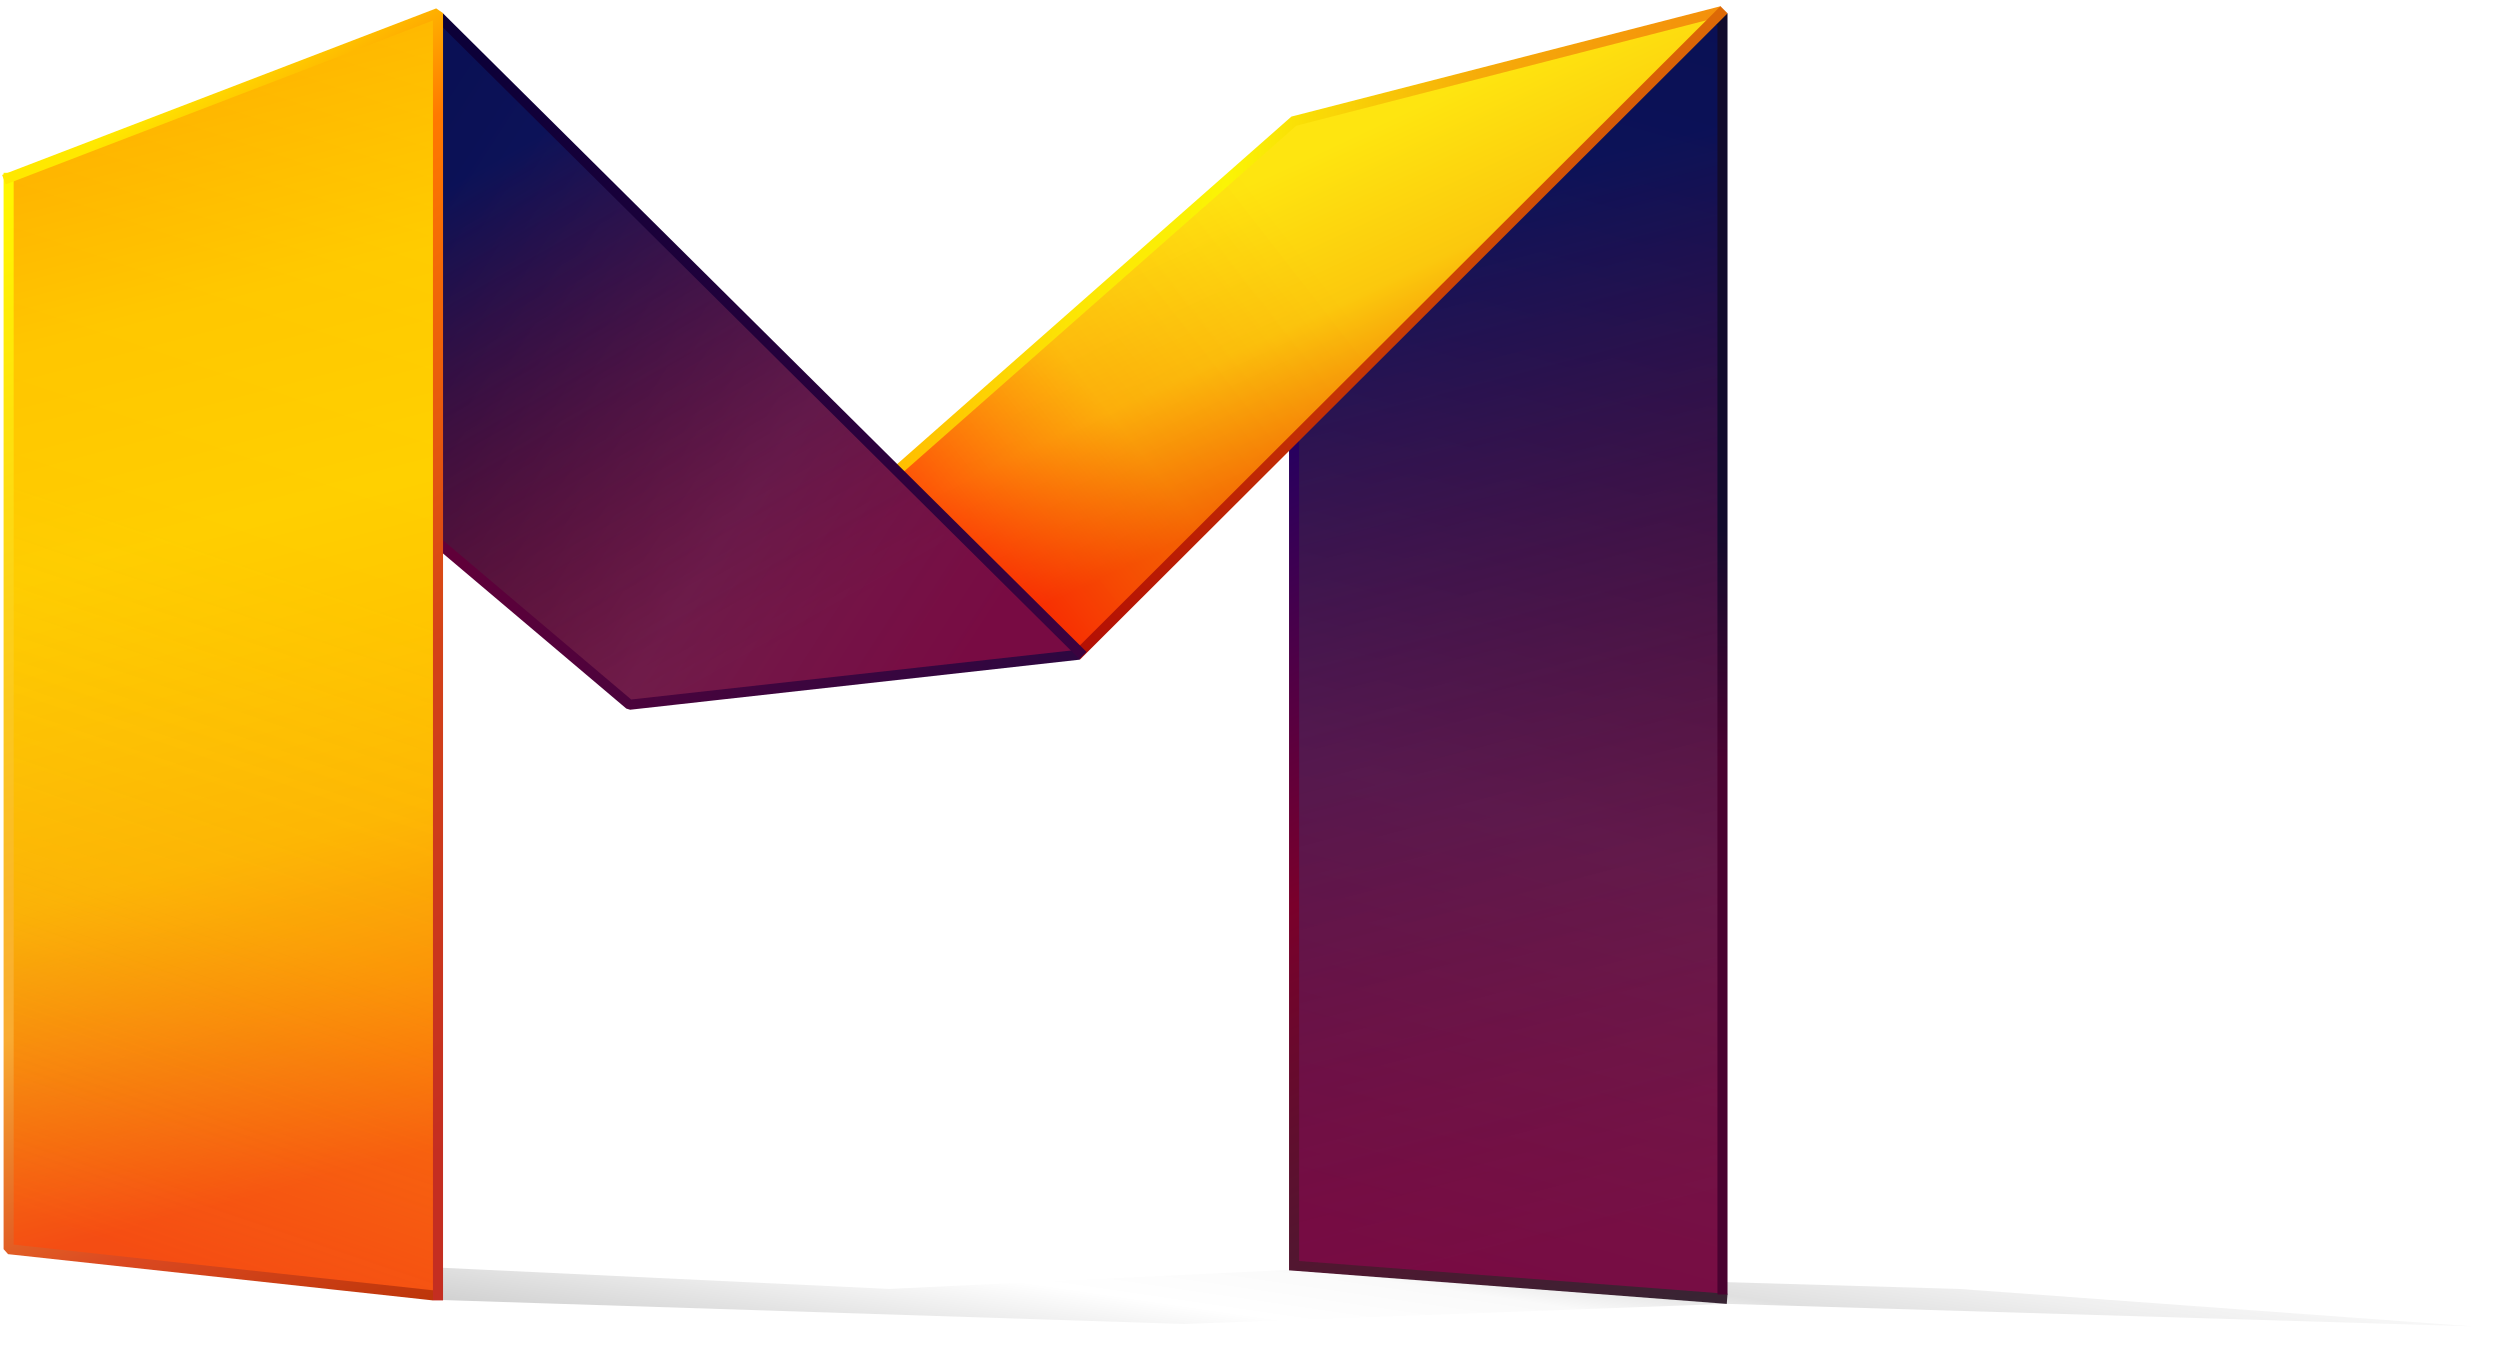
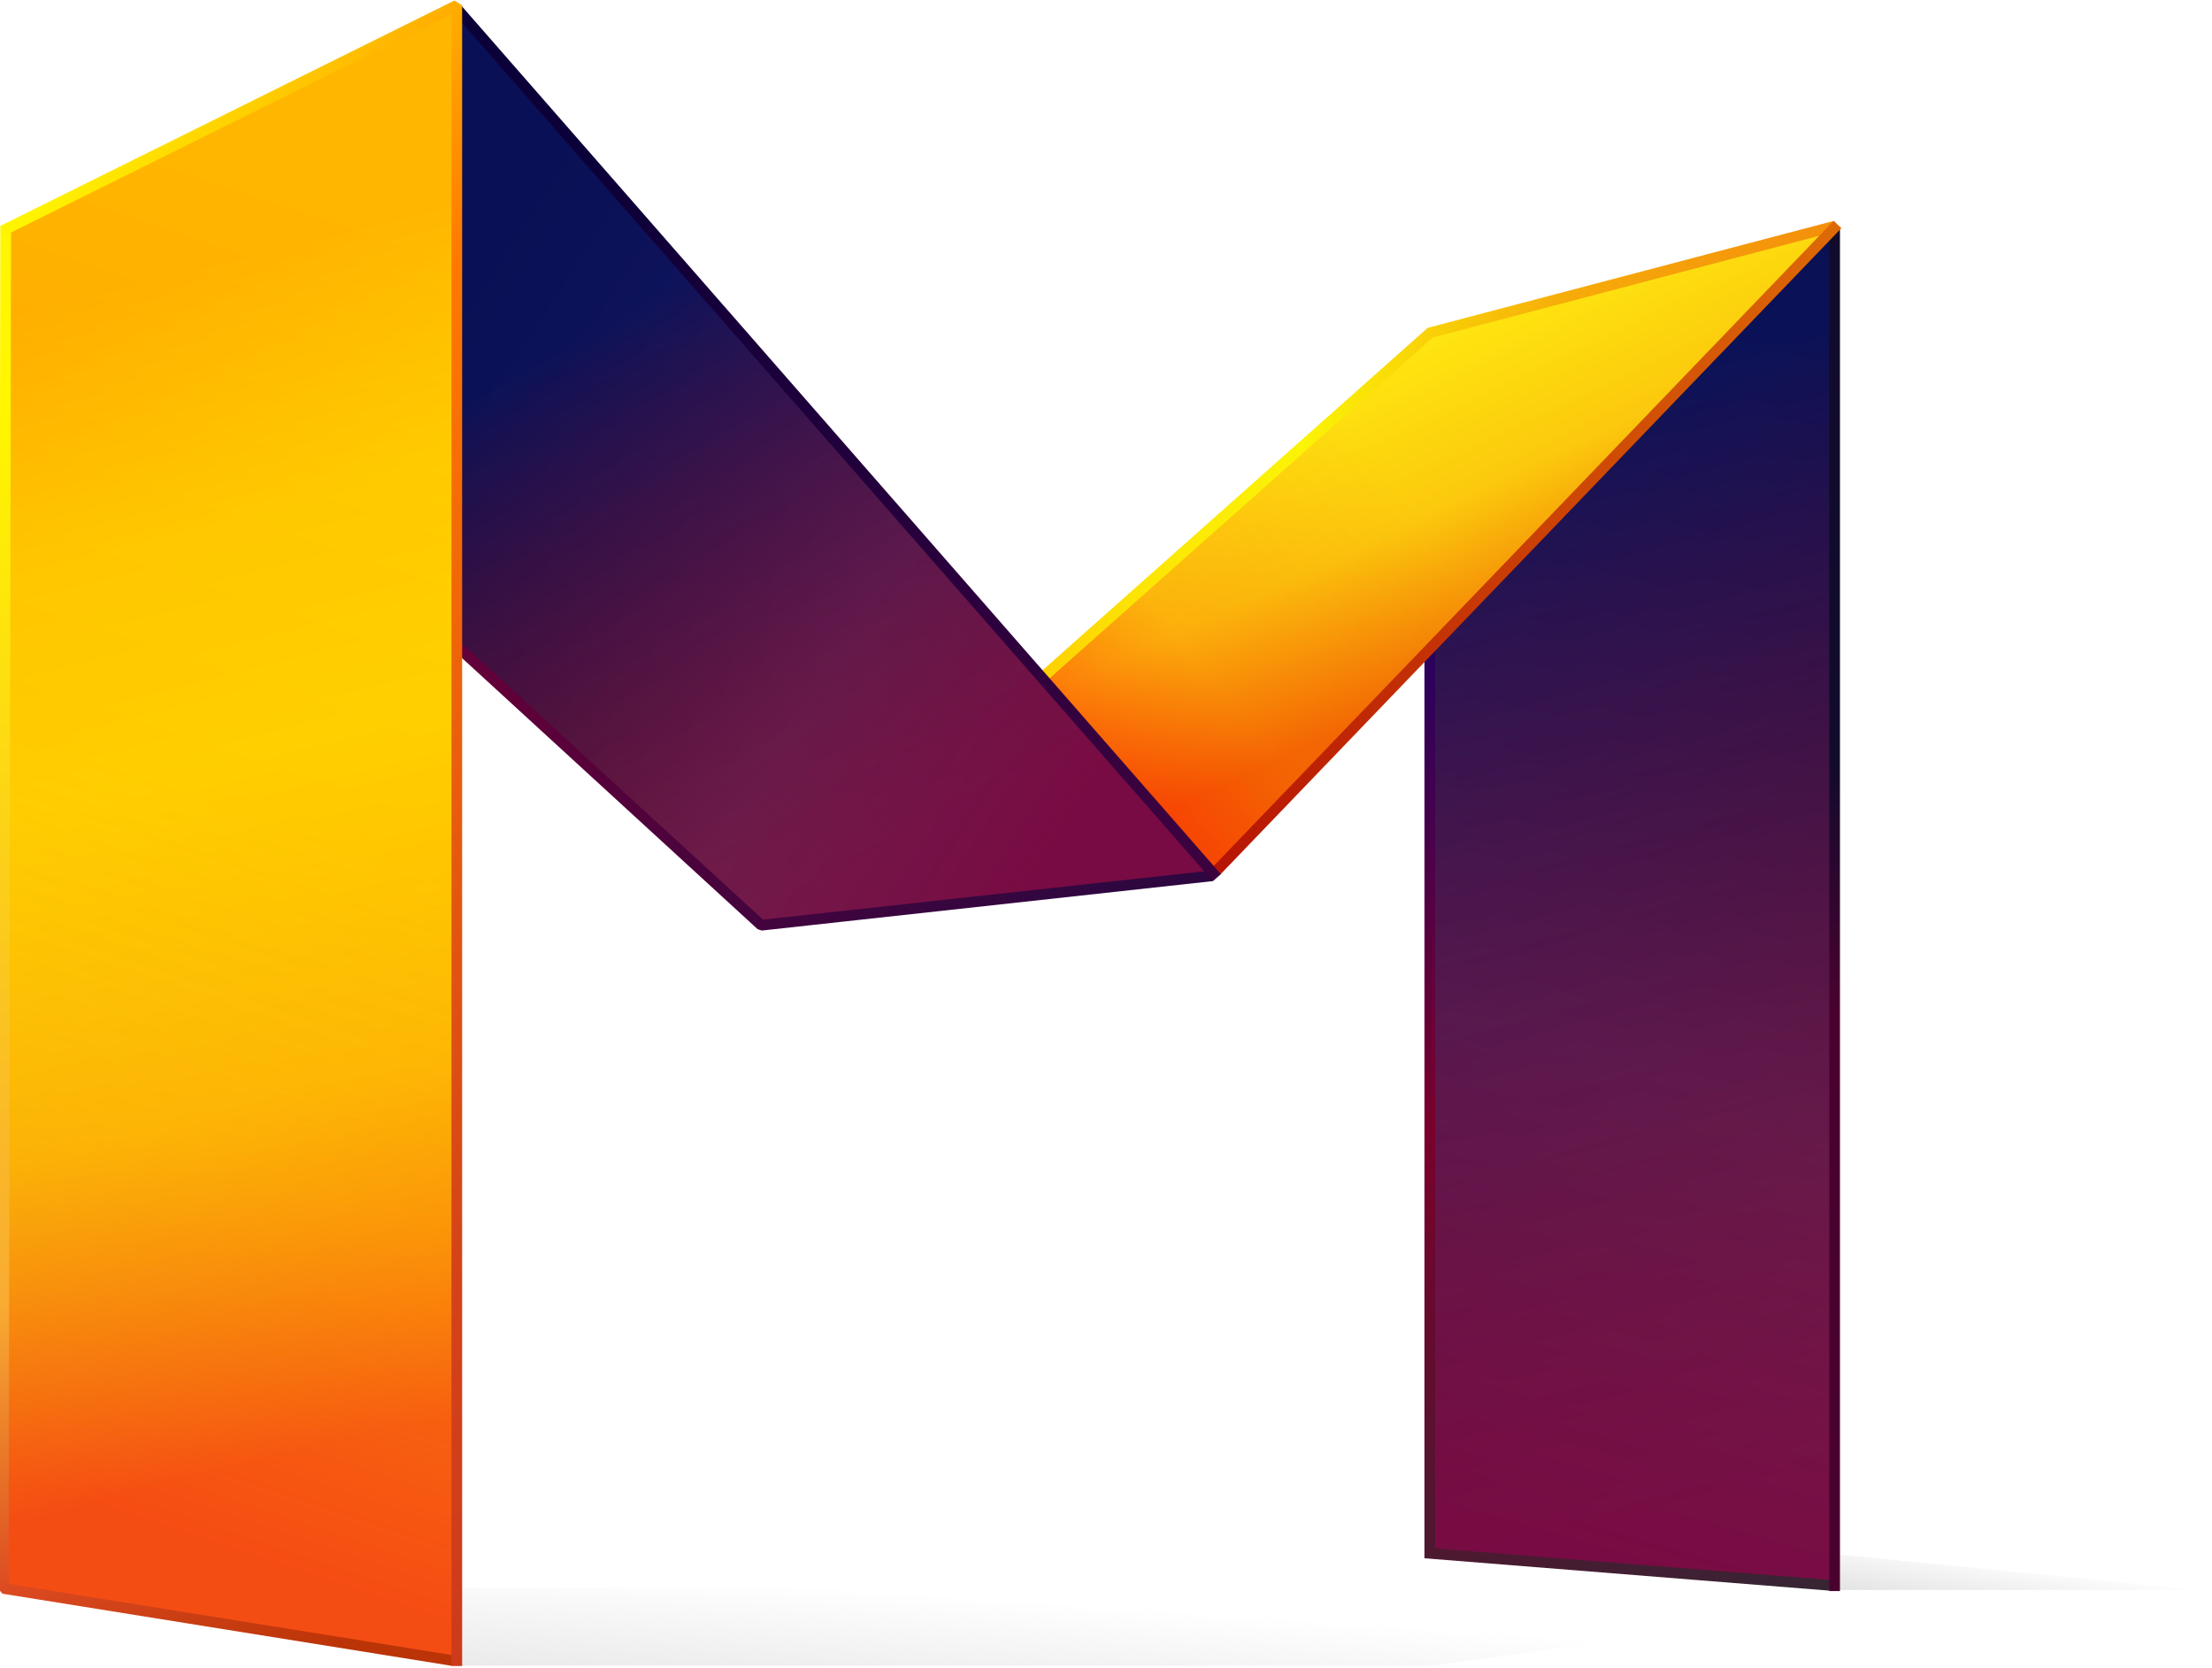
- <svg xmlns="http://www.w3.org/2000/svg" width="100%" height="100%" viewBox="0 0 2067 1123" version="1.1" xml:space="preserve" style="fill-rule:evenodd;clip-rule:evenodd;stroke-linecap:square;stroke-miterlimit:1.414;">
-   <g transform="matrix(1,0,0,1,-1032.42,-682.139)">
-     <g id="Shadow">
-       <path d="M1394.16,1756.89L2011.17,1776.81L2459.54,1760.16L3076.76,1778.77L2652.23,1747.84L2102.51,1731.83L1767.66,1747.84L1040.26,1713.38L1394.16,1756.89Z" style="fill:url(#_Linear1);" />
+ <svg xmlns="http://www.w3.org/2000/svg" width="100%" height="100%" viewBox="0 0 1725 1300" version="1.1" xml:space="preserve" style="fill-rule:evenodd;clip-rule:evenodd;stroke-linecap:square;stroke-miterlimit:1.414;">
+   <g id="Shadow">
+     <g transform="matrix(1,0,0,1,-1055.02,-399.804)">
+       <path d="M1412.51,1698.6L2171.66,1698.6L2618.1,1638.15L2171.66,1613.66L1893.84,1638.15L1059.63,1638.15" style="fill:url(#_Linear1);" />
+     </g>
+     <g transform="matrix(1,0,0,1,17.4258,-458.807)">
+       <path d="M1417.18,1698.58L1698.03,1698.58L1389.67,1668.35L1102.55,1668.35" style="fill:url(#_Linear2);" />
    </g>
  </g>
  <g id="Filled Planes" transform="matrix(1,0,0,1,-849.917,-607.69)">
    <g id="Right Plane (Layer) (Layer)">
-       <g transform="matrix(1,0,0,1,-1032.42,-682.139)">
-         <path d="M2952.58,1391.68L2952.58,2336.01L3306.56,2362.01L3306.56,1299.6L2952.58,1391.68Z" style="fill:url(#_Linear2);" />
+       <g transform="matrix(1,0,0,1,-1032.43,-528.775)">
+         <path d="M2998.33,1396.18L2998.33,2348.38L3312.45,2373.62L3312.45,1314.7L2998.33,1396.18Z" style="fill:url(#_Linear3);" />
      </g>
-       <g transform="matrix(1,0,0,1,-1032.42,-682.139)">
-         <path d="M2952.58,1391.46L2952.58,2336.01L3306.56,2362.01L3306.56,1309.1L2952.58,1391.46Z" style="fill:url(#_Linear3);" />
+       <g transform="matrix(1,0,0,1,-1032.43,-528.775)">
+         <path d="M2998.12,1396.45L2998.12,2347.4L3312.94,2372.99L3312.94,1314.4L2998.12,1396.45Z" style="fill:url(#_Linear4);" />
      </g>
    </g>
    <g id="Right Middle Plane">
-       <g transform="matrix(1,0,0,1,-1032.42,-682.139)">
-         <path d="M2953.58,1390.37L2403.91,1871.95L2775.49,1830.53L3306.43,1299.54L2953.58,1390.37Z" style="fill:url(#_Linear4);" />
+       <g transform="matrix(1,0,0,1,-1032.43,-528.775)">
+         <path d="M2997.49,1396.01L2477.48,1857.77L2828.76,1818.48L3312.48,1314.52L2997.49,1396.01Z" style="fill:url(#_Linear5);" />
      </g>
-       <g transform="matrix(1,0,0,1,-1032.42,-682.139)">
-         <path d="M2953.14,1390.59L2403.91,1871.95L2775.49,1830.53L3306.43,1299.54L2953.14,1390.59Z" style="fill:url(#_Linear5);" />
+       <g transform="matrix(1,0,0,1,-1032.43,-528.775)">
+         <path d="M2998.06,1396.31L2477.82,1857.78L2828.82,1818.33L3312.42,1314.6L2998.06,1396.31Z" style="fill:url(#_Linear6);" />
      </g>
    </g>
    <g id="Left Middle Plane">
-       <g transform="matrix(1,0,0,1,-1032.42,-682.139)">
-         <path d="M2244.13,1299.95L2775.19,1830.38L2404.24,1872.18L1890.32,1437.52L2244.13,1299.95Z" style="fill:url(#_Linear6);" />
+       <g transform="matrix(1,0,0,1,-1032.43,-528.775)">
+         <path d="M2238.73,1143L2828.77,1818.78L2477.57,1858.11L1887.38,1315.56L2238.73,1143Z" style="fill:url(#_Linear7);" />
      </g>
-       <g transform="matrix(1,0,0,1,-1032.42,-682.139)">
-         <path d="M2244.13,1299.7L2775.19,1830.38L2404.24,1872.18L1890.32,1437.51L2244.13,1299.7Z" style="fill:url(#_Linear7);" />
+       <g transform="matrix(1,0,0,1,-1032.43,-528.775)">
+         <path d="M2238.7,1143.2L2828.32,1819.33L2477.12,1858.3L1887.22,1315.43L2238.7,1143.2Z" style="fill:url(#_Linear8);" />
      </g>
    </g>
    <g id="Left Plane">
-       <g transform="matrix(1,0,0,1,-1032.42,-682.139)">
-         <path d="M1889.77,1437.36L1889.77,2322.17L2244.17,2361.65L2244.17,1299.67L1889.77,1437.36Z" style="fill:url(#_Linear8);" />
+       <g transform="matrix(1,0,0,1,-1032.43,-528.775)">
+         <path d="M1885.75,1315.8L1885.75,2374.72L2238.74,2431.91L2238.74,1143.13L1885.75,1315.8Z" style="fill:url(#_Linear9);" />
      </g>
-       <g transform="matrix(1,0,0,1,-1032.42,-682.139)">
-         <path d="M1889.77,1437.36L1889.77,2322.17L2244.17,2361.65L2244.17,1299.67L1889.77,1437.36Z" style="fill:url(#_Linear9);" />
+       <g transform="matrix(1,0,0,1,-1032.43,-528.775)">
+         <path d="M1885.37,1316.04L1885.37,2375.21L2238.19,2431.03L2238.19,1142.72L1885.37,1316.04Z" style="fill:url(#_Linear10);" />
      </g>
    </g>
  </g>
  <g id="Profile Lines" transform="matrix(1,0,0,1,-849.917,-607.69)">
-     <g transform="matrix(1,0,0,1,-182.508,-74.4484)">
-       <path d="M2102.36,1048.9L2102.36,1728.6L2456.28,1755.73" style="fill:none;stroke-width:8.33px;stroke:url(#_Linear10);" />
+     <g transform="matrix(1,0,0,1,-182.513,78.915)">
+       <path d="M2147.43,1040.09L2147.43,1740.01L2457.82,1764.83" style="fill:none;stroke-width:8.33px;stroke:url(#_Linear11);" />
    </g>
-     <g transform="matrix(-0.00303866,0,0,1.11503,2280.22,-154.269)">
-       <rect x="656.429" y="693.291" width="2742.43" height="949.915" style="fill:url(#_Linear11);" />
+     <g transform="matrix(-0.00303866,0,0,1.11503,2280.21,-0.905757)">
+       <rect x="-1506.92" y="704.662" width="2742.43" height="953.819" style="fill:url(#_Linear12);" />
    </g>
-     <g transform="matrix(1,0,0,1,-182.508,-74.4484)">
-       <path d="M2451.89,692.385L2102.16,782.313L1775.46,1070.27" style="fill:none;stroke-width:8.33px;stroke:url(#_Linear12);" />
+     <g transform="matrix(1,0,0,1,-182.513,78.915)">
+       <path d="M2459.05,706.227L2147.83,788.182L1846.32,1056.24" style="fill:none;stroke-width:8.33px;stroke:url(#_Linear13);" />
    </g>
-     <g transform="matrix(1,0,0,1,-182.508,-74.4484)">
-       <path d="M1925.31,1221.62L2454.89,693.154" style="fill:none;stroke-width:8.33px;stroke:url(#_Linear13);" />
+     <g transform="matrix(1,0,0,1,-182.513,78.915)">
+       <path d="M1983.96,1204.79L2462.52,706.83" style="fill:none;stroke-width:8.33px;stroke:url(#_Linear14);" />
    </g>
-     <g transform="matrix(1,0,0,1,-182.508,-74.4484)">
-       <path d="M1394.56,1130.8L1552.95,1264.81L1924.73,1223.4" style="fill:none;stroke-width:8.33px;stroke-linecap:butt;stroke-linejoin:bevel;stroke:url(#_Linear14);" />
+     <g transform="matrix(1,0,0,1,-182.513,78.915)">
+       <path d="M1390.69,1034.39L1626.06,1250.24L1977.78,1211.7" style="fill:none;stroke-width:8.33px;stroke-linecap:butt;stroke-linejoin:bevel;stroke:url(#_Linear15);" />
    </g>
-     <g transform="matrix(1,0,0,1,-182.508,-74.4484)">
-       <path d="M1927.84,1224.1L1395.43,695.816" style="fill:none;stroke-width:8.33px;stroke-linecap:butt;stroke-linejoin:bevel;stroke:url(#_Linear15);" />
+     <g transform="matrix(1,0,0,1,-182.513,78.915)">
+       <path d="M1981.39,1213.16L1389.25,536.135" style="fill:none;stroke-width:8.33px;stroke-linecap:butt;stroke-linejoin:bevel;stroke:url(#_Linear16);" />
    </g>
-     <g transform="matrix(1,0,0,1,-182.508,-74.4484)">
-       <path d="M1039.56,829.19L1039.56,1714.94L1386.73,1752.73" style="fill:none;stroke-width:8.33px;stroke-linejoin:bevel;stroke:url(#_Linear16);" />
+     <g transform="matrix(1,0,0,1,-182.513,78.915)">
+       <path d="M1036.85,709.409L1035.01,1767.38L1381.47,1822.99" style="fill:none;stroke-width:8.33px;stroke-linejoin:bevel;stroke:url(#_Linear17);" />
    </g>
-     <g transform="matrix(1,0,0,1,-182.508,-74.4484)">
-       <path d="M1394.56,1753.16L1394.56,692.977L1039.56,829.19" style="fill:none;stroke-width:8.33px;stroke-linejoin:bevel;stroke:url(#_Linear17);" />
+     <g transform="matrix(1,0,0,1,-182.513,78.915)">
+       <path d="M1388.66,1823.7L1388.66,532.888L1038.16,706.854" style="fill:none;stroke-width:8.33px;stroke-linejoin:bevel;stroke:url(#_Linear18);" />
    </g>
  </g>
  <defs>
-     <linearGradient id="_Linear1" x1="0" y1="0" x2="1" y2="0" gradientUnits="userSpaceOnUse" gradientTransform="matrix(72.4795,-484.355,484.355,72.4795,1894.99,1947.08)">
-       <stop offset="0%" style="stop-color:black;stop-opacity:0.298" />
-       <stop offset="20%" style="stop-color:black;stop-opacity:0.22" />
-       <stop offset="41%" style="stop-color:black;stop-opacity:0" />
-       <stop offset="41%" style="stop-color:black;stop-opacity:0" />
-       <stop offset="50%" style="stop-color:black;stop-opacity:0.02" />
-       <stop offset="53%" style="stop-color:black;stop-opacity:0.071" />
-       <stop offset="56%" style="stop-color:black;stop-opacity:0.122" />
-       <stop offset="56%" style="stop-color:black;stop-opacity:0.122" />
-       <stop offset="63%" style="stop-color:black;stop-opacity:0.063" />
-       <stop offset="71%" style="stop-color:black;stop-opacity:0.016" />
+     <linearGradient id="_Linear1" x1="0" y1="0" x2="1" y2="0" gradientUnits="userSpaceOnUse" gradientTransform="matrix(20.0769,-303.368,303.368,20.0769,1301,1915.41)">
+       <stop offset="0%" style="stop-color:black;stop-opacity:0.302" />
      <stop offset="100%" style="stop-color:black;stop-opacity:0" />
    </linearGradient>
-     <linearGradient id="_Linear2" x1="0" y1="0" x2="1" y2="0" gradientUnits="userSpaceOnUse" gradientTransform="matrix(-288.498,1001.61,-1001.61,-288.498,3291.08,1314.49)">
+     <linearGradient id="_Linear2" x1="0" y1="0" x2="1" y2="0" gradientUnits="userSpaceOnUse" gradientTransform="matrix(18.5382,-121.789,121.789,18.5382,1293.8,1759.82)">
+       <stop offset="0%" style="stop-color:black;stop-opacity:0.302" />
+       <stop offset="100%" style="stop-color:black;stop-opacity:0" />
+     </linearGradient>
+     <linearGradient id="_Linear3" x1="0" y1="0" x2="1" y2="0" gradientUnits="userSpaceOnUse" gradientTransform="matrix(-288.498,1001.61,-1001.61,-288.498,3291.08,1314.49)">
      <stop offset="0%" style="stop-color:rgb(0,7,39);stop-opacity:1" />
      <stop offset="64%" style="stop-color:rgb(56,46,123);stop-opacity:1" />
      <stop offset="100%" style="stop-color:rgb(68,19,112);stop-opacity:1" />
    </linearGradient>
-     <linearGradient id="_Linear3" x1="0" y1="0" x2="1" y2="0" gradientUnits="userSpaceOnUse" gradientTransform="matrix(219.867,825.764,-825.764,219.867,3044.79,1464.5)">
+     <linearGradient id="_Linear4" x1="0" y1="0" x2="1" y2="0" gradientUnits="userSpaceOnUse" gradientTransform="matrix(219.867,825.764,-825.764,219.867,3044.79,1464.5)">
      <stop offset="0%" style="stop-color:rgb(13,19,96);stop-opacity:0.804" />
      <stop offset="100%" style="stop-color:rgb(197,1,0);stop-opacity:0.4" />
    </linearGradient>
-     <linearGradient id="_Linear4" x1="0" y1="0" x2="1" y2="0" gradientUnits="userSpaceOnUse" gradientTransform="matrix(-141.201,-300.571,300.571,-141.201,3077.96,1635.16)">
+     <linearGradient id="_Linear5" x1="0" y1="0" x2="1" y2="0" gradientUnits="userSpaceOnUse" gradientTransform="matrix(-141.201,-300.571,300.571,-141.201,3077.96,1635.16)">
      <stop offset="0%" style="stop-color:rgb(229,19,8);stop-opacity:1" />
      <stop offset="37%" style="stop-color:rgb(247,191,26);stop-opacity:1" />
      <stop offset="74%" style="stop-color:rgb(253,249,32);stop-opacity:1" />
      <stop offset="74%" style="stop-color:rgb(253,249,32);stop-opacity:1" />
    </linearGradient>
-     <linearGradient id="_Linear5" x1="0" y1="0" x2="1" y2="0" gradientUnits="userSpaceOnUse" gradientTransform="matrix(568.715,-447.167,447.167,568.715,2662.24,1784.08)">
+     <linearGradient id="_Linear6" x1="0" y1="0" x2="1" y2="0" gradientUnits="userSpaceOnUse" gradientTransform="matrix(568.715,-447.167,447.167,568.715,2662.24,1784.08)">
      <stop offset="0%" style="stop-color:rgb(255,15,0);stop-opacity:0.765" />
      <stop offset="28%" style="stop-color:rgb(255,161,0);stop-opacity:0.569" />
      <stop offset="57%" style="stop-color:rgb(255,210,0);stop-opacity:0.502" />
      <stop offset="57%" style="stop-color:rgb(255,210,0);stop-opacity:0.502" />
    </linearGradient>
-     <linearGradient id="_Linear6" x1="0" y1="0" x2="1" y2="0" gradientUnits="userSpaceOnUse" gradientTransform="matrix(518.054,334.624,-334.624,518.054,2181.53,1471.78)">
+     <linearGradient id="_Linear7" x1="0" y1="0" x2="1" y2="0" gradientUnits="userSpaceOnUse" gradientTransform="matrix(518.054,334.624,-334.624,518.054,2181.53,1471.78)">
      <stop offset="0%" style="stop-color:rgb(0,7,39);stop-opacity:1" />
      <stop offset="64%" style="stop-color:rgb(56,46,123);stop-opacity:1" />
      <stop offset="100%" style="stop-color:rgb(68,19,112);stop-opacity:1" />
    </linearGradient>
-     <linearGradient id="_Linear7" x1="0" y1="0" x2="1" y2="0" gradientUnits="userSpaceOnUse" gradientTransform="matrix(227.416,403.143,-403.143,227.416,2282.96,1428.65)">
+     <linearGradient id="_Linear8" x1="0" y1="0" x2="1" y2="0" gradientUnits="userSpaceOnUse" gradientTransform="matrix(227.416,403.143,-403.143,227.416,2282.96,1428.65)">
      <stop offset="0%" style="stop-color:rgb(13,19,96);stop-opacity:0.804" />
      <stop offset="100%" style="stop-color:rgb(197,1,0);stop-opacity:0.4" />
    </linearGradient>
-     <linearGradient id="_Linear8" x1="0" y1="0" x2="1" y2="0" gradientUnits="userSpaceOnUse" gradientTransform="matrix(226.177,890.071,-890.071,226.177,1966.82,1361.55)">
+     <linearGradient id="_Linear9" x1="0" y1="0" x2="1" y2="0" gradientUnits="userSpaceOnUse" gradientTransform="matrix(226.177,890.071,-890.071,226.177,1966.82,1361.55)">
      <stop offset="0%" style="stop-color:rgb(255,118,0);stop-opacity:1" />
      <stop offset="21%" style="stop-color:rgb(255,189,0);stop-opacity:1" />
      <stop offset="41%" style="stop-color:rgb(255,214,0);stop-opacity:1" />
      <stop offset="41%" style="stop-color:rgb(255,214,0);stop-opacity:1" />
      <stop offset="70%" style="stop-color:rgb(254,166,3);stop-opacity:1" />
      <stop offset="100%" style="stop-color:rgb(251,21,12);stop-opacity:1" />
    </linearGradient>
-     <linearGradient id="_Linear9" x1="0" y1="0" x2="1" y2="0" gradientUnits="userSpaceOnUse" gradientTransform="matrix(-319.385,970.233,-970.233,-319.385,2231.83,1323.9)">
+     <linearGradient id="_Linear10" x1="0" y1="0" x2="1" y2="0" gradientUnits="userSpaceOnUse" gradientTransform="matrix(-319.385,970.233,-970.233,-319.385,2231.83,1323.9)">
      <stop offset="0%" style="stop-color:rgb(255,224,0);stop-opacity:0.608" />
      <stop offset="23%" style="stop-color:rgb(255,207,0);stop-opacity:0.608" />
      <stop offset="44%" style="stop-color:rgb(255,201,0);stop-opacity:0.608" />
      <stop offset="44%" style="stop-color:rgb(255,201,0);stop-opacity:0.608" />
      <stop offset="72%" style="stop-color:rgb(250,193,8);stop-opacity:0.549" />
      <stop offset="100%" style="stop-color:rgb(234,171,30);stop-opacity:0.373" />
    </linearGradient>
-     <linearGradient id="_Linear10" x1="0" y1="0" x2="1" y2="0" gradientUnits="userSpaceOnUse" gradientTransform="matrix(344.223,724.934,-724.934,344.223,2107.86,1028.39)">
+     <linearGradient id="_Linear11" x1="0" y1="0" x2="1" y2="0" gradientUnits="userSpaceOnUse" gradientTransform="matrix(344.223,724.934,-724.934,344.223,2107.86,1028.39)">
      <stop offset="0%" style="stop-color:rgb(35,0,98);stop-opacity:1" />
      <stop offset="45%" style="stop-color:rgb(122,0,43);stop-opacity:1" />
      <stop offset="100%" style="stop-color:rgb(56,36,51);stop-opacity:1" />
    </linearGradient>
-     <linearGradient id="_Linear11" x1="0" y1="0" x2="1" y2="0" gradientUnits="userSpaceOnUse" gradientTransform="matrix(-2356.39,-278.269,-102110,6.42159,-38412.8,1251.11)">
+     <linearGradient id="_Linear12" x1="0" y1="0" x2="1" y2="0" gradientUnits="userSpaceOnUse" gradientTransform="matrix(-2356.39,-278.269,-102110,6.42159,-38412.8,1251.11)">
      <stop offset="0%" style="stop-color:rgb(73,2,48);stop-opacity:1" />
      <stop offset="62%" style="stop-color:rgb(17,11,44);stop-opacity:1" />
      <stop offset="62%" style="stop-color:rgb(17,11,44);stop-opacity:1" />
    </linearGradient>
-     <linearGradient id="_Linear12" x1="0" y1="0" x2="1" y2="0" gradientUnits="userSpaceOnUse" gradientTransform="matrix(679.338,0,0,528.214,1775.46,957.513)">
+     <linearGradient id="_Linear13" x1="0" y1="0" x2="1" y2="0" gradientUnits="userSpaceOnUse" gradientTransform="matrix(679.338,0,0,528.214,1775.46,957.513)">
      <stop offset="0%" style="stop-color:rgb(255,190,0);stop-opacity:1" />
      <stop offset="21%" style="stop-color:rgb(252,229,4);stop-opacity:1" />
      <stop offset="40%" style="stop-color:rgb(251,244,5);stop-opacity:1" />
      <stop offset="40%" style="stop-color:rgb(251,244,5);stop-opacity:1" />
      <stop offset="71%" style="stop-color:rgb(246,171,9);stop-opacity:1" />
      <stop offset="100%" style="stop-color:rgb(244,144,11);stop-opacity:1" />
    </linearGradient>
-     <linearGradient id="_Linear13" x1="0" y1="0" x2="1" y2="0" gradientUnits="userSpaceOnUse" gradientTransform="matrix(517.767,-515.622,515.622,517.767,1925.8,1201.98)">
+     <linearGradient id="_Linear14" x1="0" y1="0" x2="1" y2="0" gradientUnits="userSpaceOnUse" gradientTransform="matrix(517.767,-515.622,515.622,517.767,1925.8,1201.98)">
      <stop offset="0%" style="stop-color:rgb(181,17,4);stop-opacity:1" />
      <stop offset="100%" style="stop-color:rgb(221,105,6);stop-opacity:1" />
    </linearGradient>
-     <linearGradient id="_Linear14" x1="0" y1="0" x2="1" y2="0" gradientUnits="userSpaceOnUse" gradientTransform="matrix(504.617,151.203,-151.203,504.617,1398.5,1112.34)">
+     <linearGradient id="_Linear15" x1="0" y1="0" x2="1" y2="0" gradientUnits="userSpaceOnUse" gradientTransform="matrix(504.617,151.203,-151.203,504.617,1398.5,1112.34)">
      <stop offset="0%" style="stop-color:rgb(98,0,57);stop-opacity:1" />
      <stop offset="57%" style="stop-color:rgb(62,5,62);stop-opacity:1" />
      <stop offset="100%" style="stop-color:rgb(46,7,64);stop-opacity:1" />
    </linearGradient>
-     <linearGradient id="_Linear15" x1="0" y1="0" x2="1" y2="0" gradientUnits="userSpaceOnUse" gradientTransform="matrix(490.52,466.139,-466.139,490.52,1461.15,691.659)">
+     <linearGradient id="_Linear16" x1="0" y1="0" x2="1" y2="0" gradientUnits="userSpaceOnUse" gradientTransform="matrix(490.52,466.139,-466.139,490.52,1461.15,691.659)">
      <stop offset="0%" style="stop-color:rgb(12,0,56);stop-opacity:1" />
      <stop offset="100%" style="stop-color:rgb(59,2,63);stop-opacity:1" />
    </linearGradient>
-     <linearGradient id="_Linear16" x1="0" y1="0" x2="1" y2="0" gradientUnits="userSpaceOnUse" gradientTransform="matrix(-381.989,-912.125,912.125,-381.989,1371.91,1778.45)">
+     <linearGradient id="_Linear17" x1="0" y1="0" x2="1" y2="0" gradientUnits="userSpaceOnUse" gradientTransform="matrix(-381.989,-912.125,912.125,-381.989,1371.91,1778.45)">
      <stop offset="0%" style="stop-color:rgb(187,52,8);stop-opacity:1" />
      <stop offset="14%" style="stop-color:rgb(219,73,33);stop-opacity:1" />
      <stop offset="35%" style="stop-color:rgb(249,171,50);stop-opacity:1" />
      <stop offset="100%" style="stop-color:rgb(255,246,0);stop-opacity:1" />
    </linearGradient>
-     <linearGradient id="_Linear17" x1="0" y1="0" x2="1" y2="0" gradientUnits="userSpaceOnUse" gradientTransform="matrix(494.427,689.841,-689.841,494.427,974.203,899.241)">
-       <stop offset="0%" style="stop-color:rgb(255,232,0);stop-opacity:1" />
-       <stop offset="17%" style="stop-color:rgb(255,121,0);stop-opacity:1" />
-       <stop offset="59%" style="stop-color:rgb(211,66,24);stop-opacity:1" />
+     <linearGradient id="_Linear18" x1="0" y1="0" x2="1" y2="0" gradientUnits="userSpaceOnUse" gradientTransform="matrix(989.042,741.336,-741.336,989.042,982.596,794.791)">
+       <stop offset="0%" style="stop-color:rgb(255,244,0);stop-opacity:1" />
+       <stop offset="23%" style="stop-color:rgb(255,121,0);stop-opacity:1" />
+       <stop offset="62%" style="stop-color:rgb(211,66,24);stop-opacity:1" />
      <stop offset="100%" style="stop-color:rgb(196,46,33);stop-opacity:1" />
    </linearGradient>
  </defs>
</svg>
